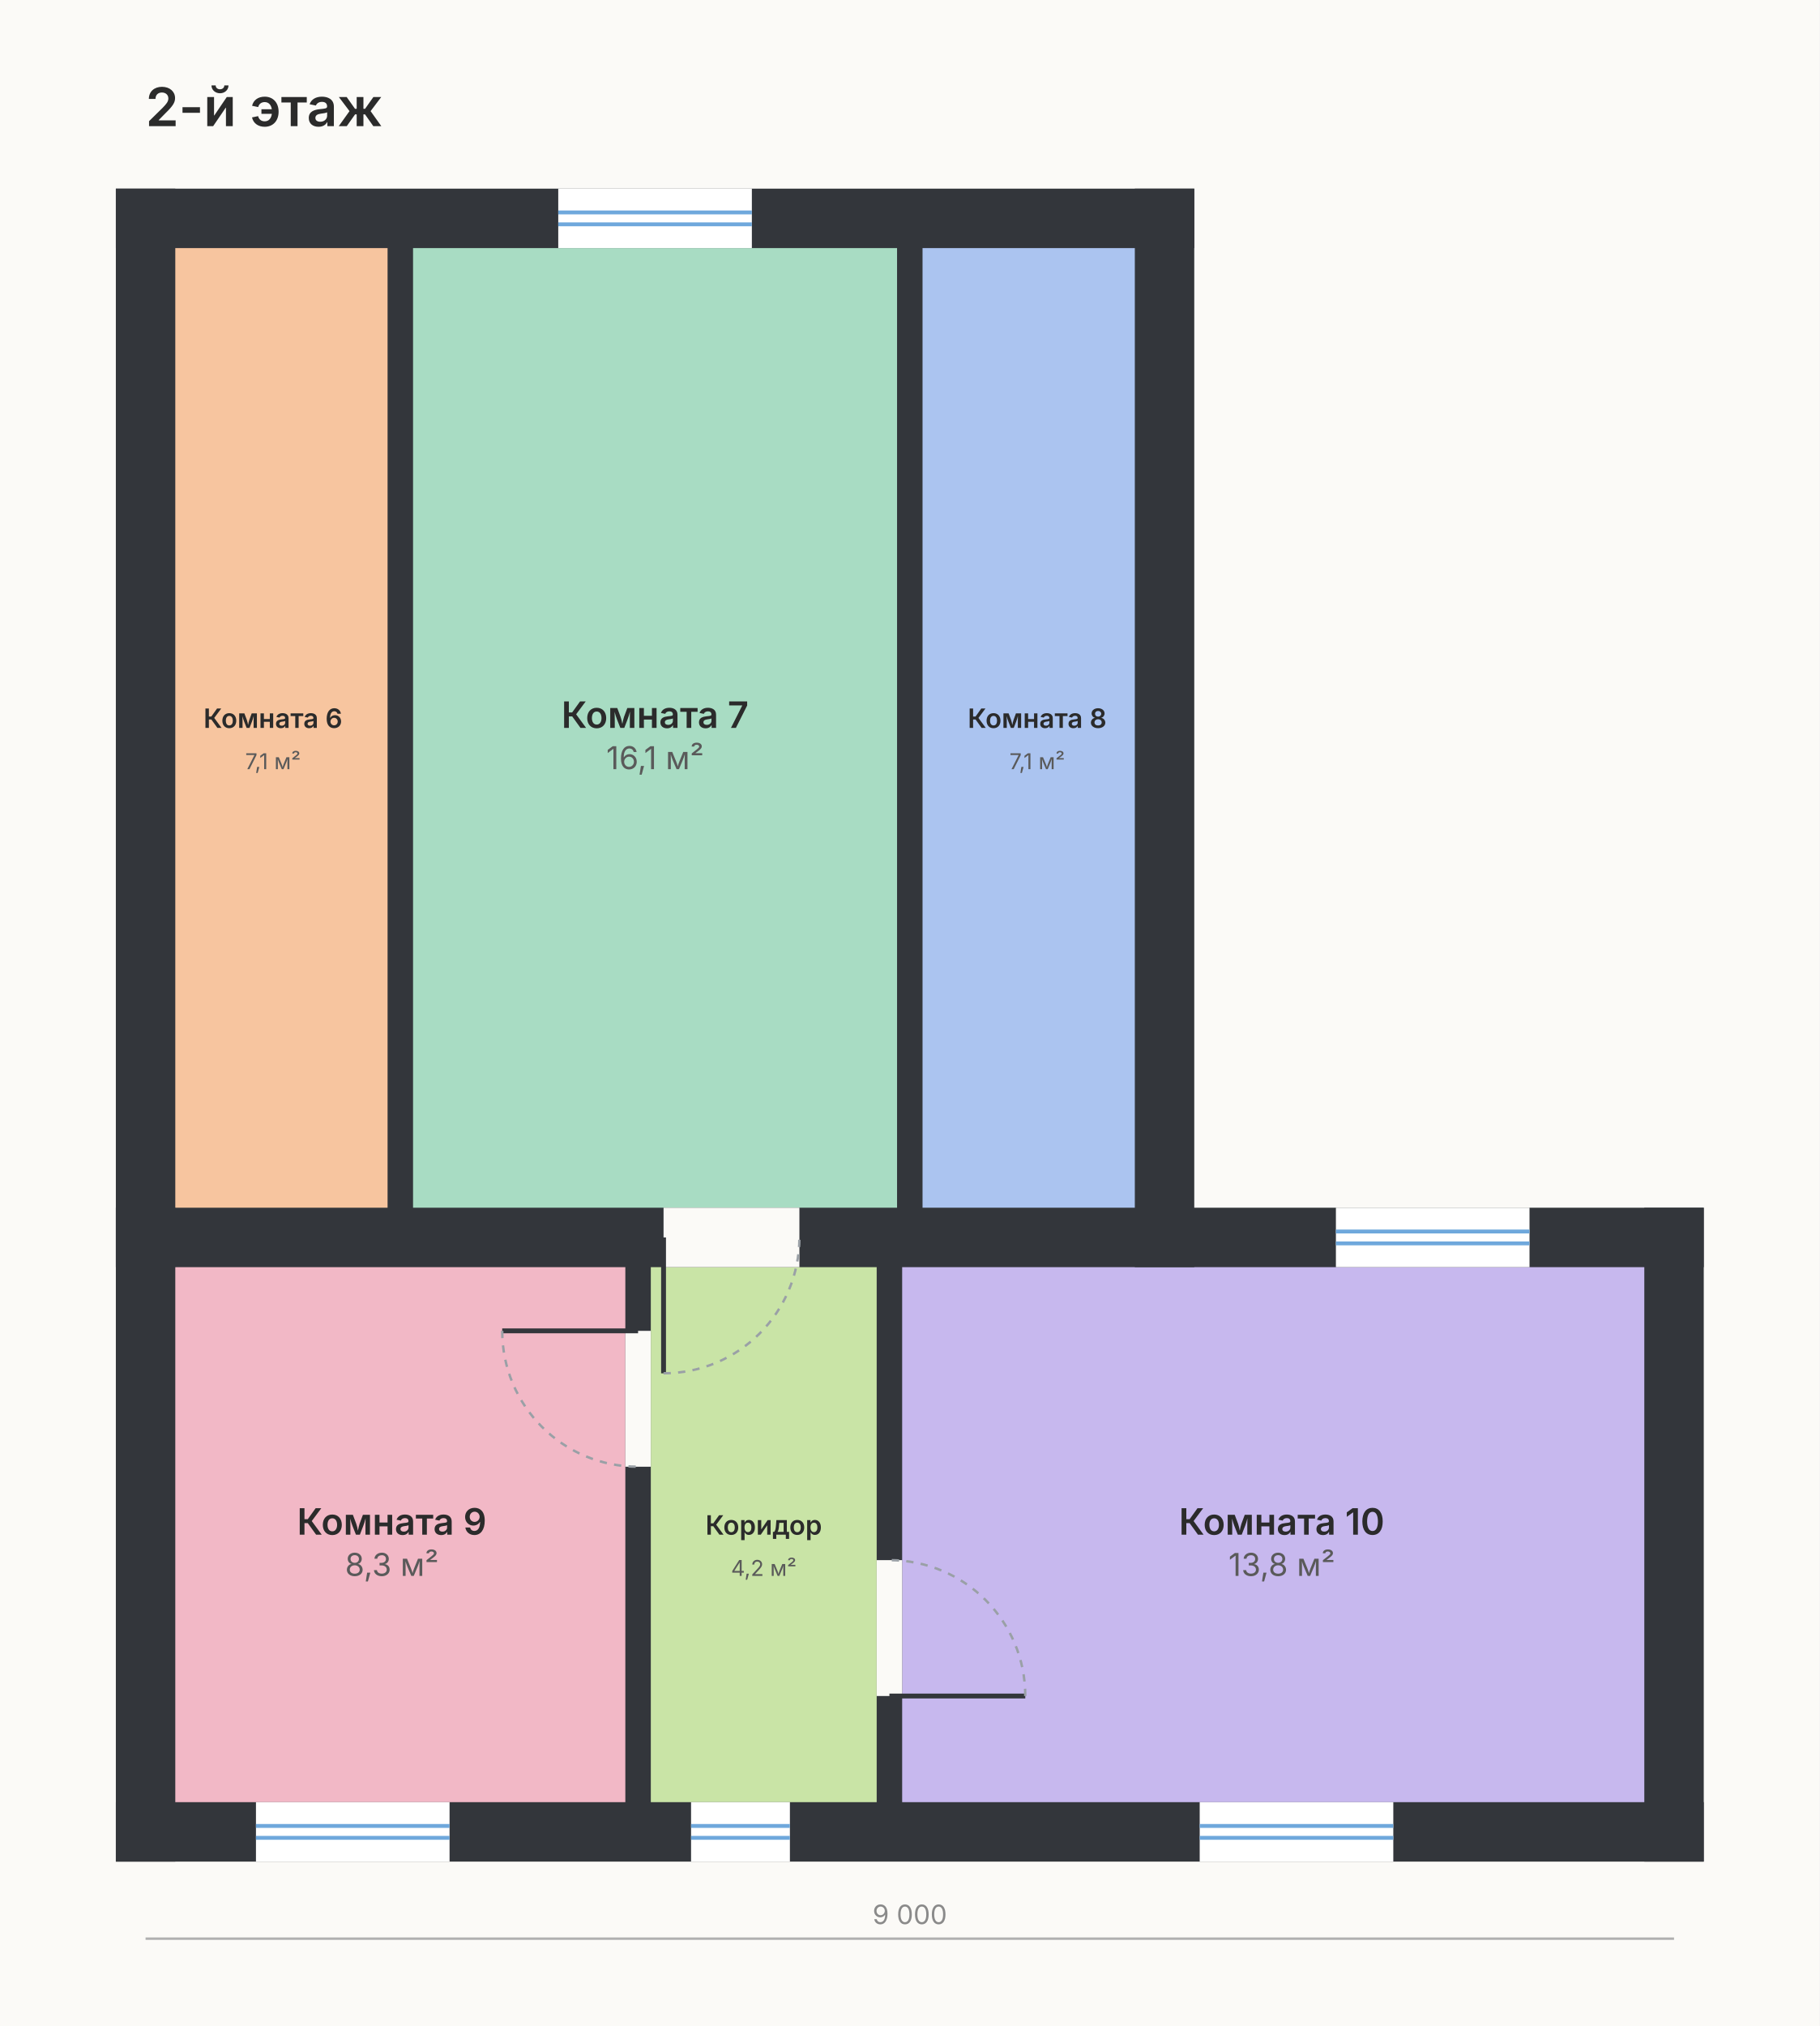
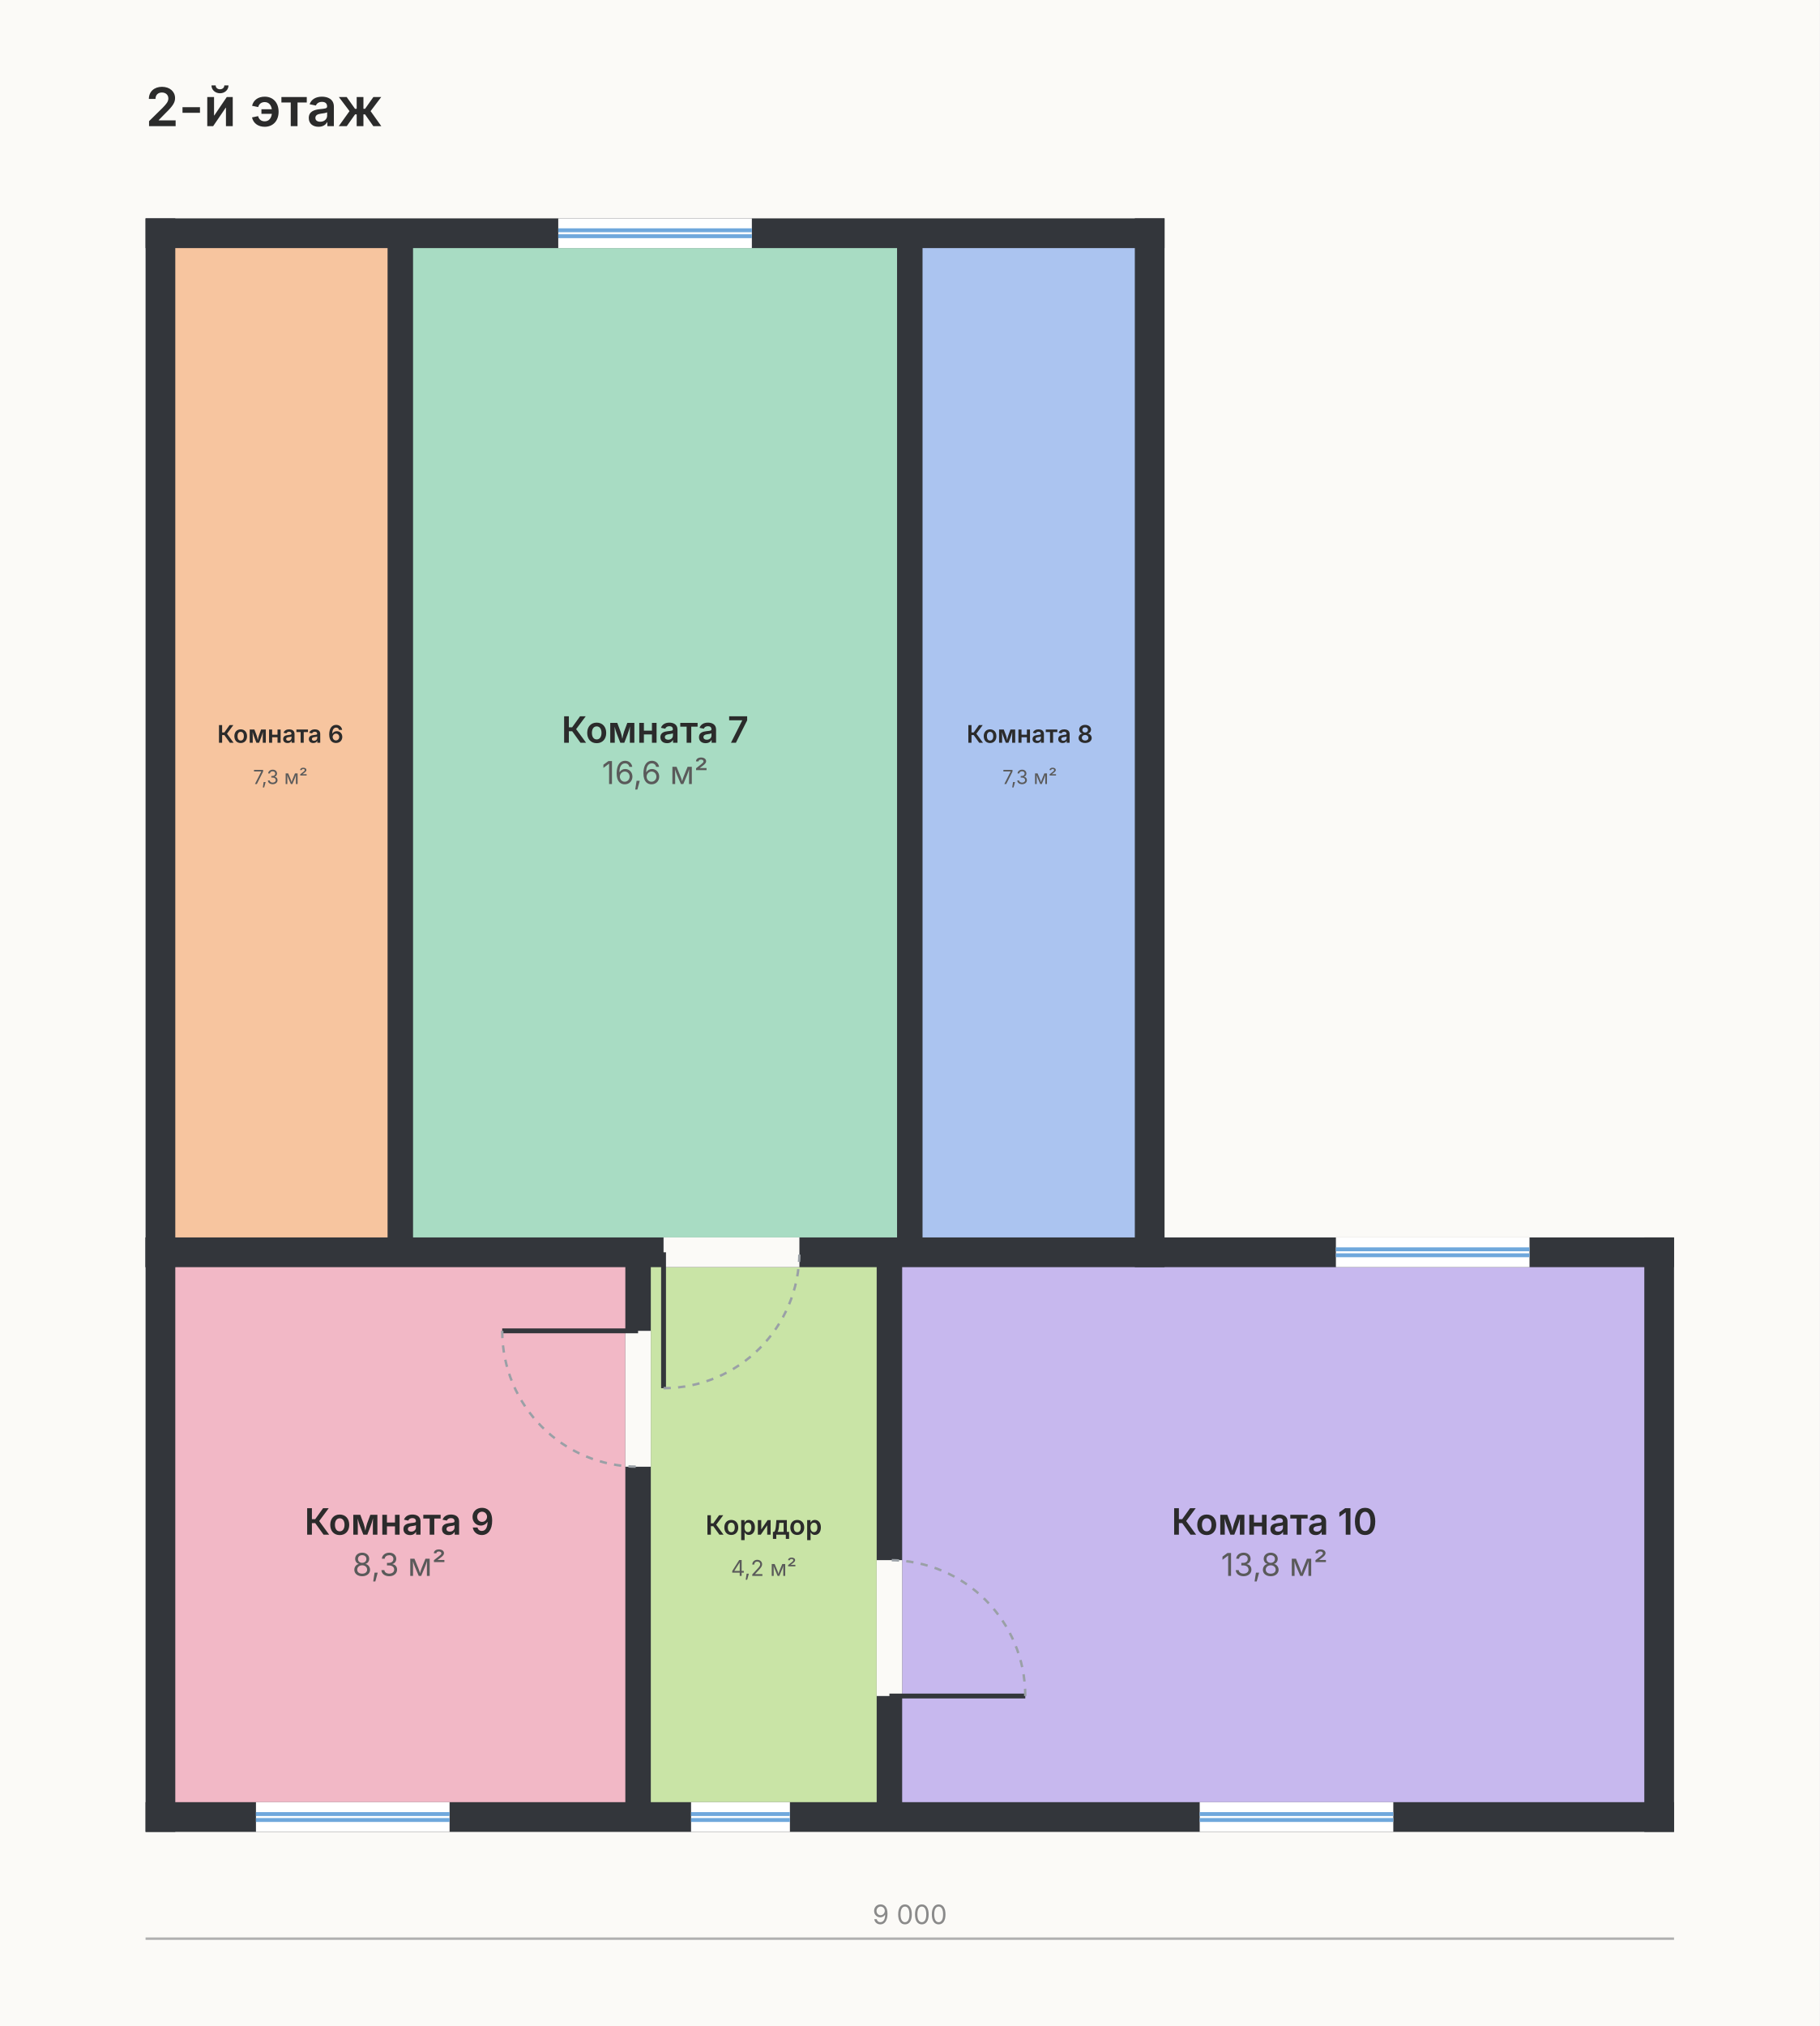
<svg xmlns="http://www.w3.org/2000/svg" width="750" height="835" viewBox="0 0 750 835" font-family="Inter, Roboto, DejaVu Sans, sans-serif">
  <rect width="750" height="835" fill="#FBFAF7" />
  <text x="60" y="52" font-size="22" font-weight="600" fill="#2B2B2B">2-й этаж</text>
-   <rect x="60.0" y="90.0" width="105" height="420" fill="#F7C59F" />
-   <rect x="165.0" y="90.0" width="210" height="420" fill="#A8DCC3" />
-   <rect x="375" y="90.0" width="105" height="420" fill="#ABC4F0" />
-   <rect x="60.0" y="510" width="203" height="245" fill="#F2B8C6" />
-   <rect x="263.0" y="510" width="103.6" height="245" fill="#C9E4A6" />
-   <rect x="366.6" y="510" width="323.4" height="245" fill="#C7B8EE" />
-   <rect x="47.75" y="77.75" width="444.5" height="24.5" fill="#33363B" />
-   <rect x="47.75" y="77.75" width="24.5" height="444.5" fill="#33363B" />
-   <rect x="467.75" y="77.75" width="24.5" height="444.5" fill="#33363B" />
-   <rect x="159.75" y="84.75" width="10.5" height="430.5" fill="#33363B" />
-   <rect x="369.75" y="84.75" width="10.5" height="430.5" fill="#33363B" />
-   <rect x="47.75" y="497.75" width="654.5" height="24.5" fill="#33363B" />
-   <rect x="47.75" y="497.75" width="24.5" height="269.5" fill="#33363B" />
-   <rect x="677.75" y="497.75" width="24.5" height="269.5" fill="#33363B" />
-   <rect x="47.75" y="742.75" width="654.5" height="24.5" fill="#33363B" />
-   <rect x="257.75" y="504.75" width="10.5" height="255.5" fill="#33363B" />
-   <rect x="361.35" y="504.75" width="10.5" height="255.5" fill="#33363B" />
-   <rect x="105.5" y="742.75" width="79.8" height="24.5" fill="#FFFFFF" />
-   <line x1="105.5" y1="752.55" x2="185.3" y2="752.55" stroke="#6FA8DC" stroke-width="1.6" />
-   <line x1="105.5" y1="757.45" x2="185.3" y2="757.45" stroke="#6FA8DC" stroke-width="1.6" />
-   <rect x="284.84" y="742.75" width="40.74" height="24.5" fill="#FFFFFF" />
-   <line x1="284.84" y1="752.55" x2="325.58" y2="752.55" stroke="#6FA8DC" stroke-width="1.6" />
-   <line x1="284.84" y1="757.45" x2="325.58" y2="757.45" stroke="#6FA8DC" stroke-width="1.6" />
-   <rect x="494.49" y="742.75" width="79.8" height="24.5" fill="#FFFFFF" />
-   <line x1="494.49" y1="752.55" x2="574.29" y2="752.55" stroke="#6FA8DC" stroke-width="1.6" />
-   <line x1="494.49" y1="757.45" x2="574.29" y2="757.45" stroke="#6FA8DC" stroke-width="1.6" />
-   <rect x="550.63" y="497.75" width="79.8" height="24.5" fill="#FFFFFF" />
-   <line x1="550.63" y1="507.55" x2="630.43" y2="507.55" stroke="#6FA8DC" stroke-width="1.6" />
-   <line x1="550.63" y1="512.45" x2="630.43" y2="512.45" stroke="#6FA8DC" stroke-width="1.6" />
-   <rect x="230.1" y="77.75" width="79.8" height="24.5" fill="#FFFFFF" />
-   <line x1="230.1" y1="87.55" x2="309.9" y2="87.55" stroke="#6FA8DC" stroke-width="1.6" />
-   <line x1="230.1" y1="92.45" x2="309.9" y2="92.45" stroke="#6FA8DC" stroke-width="1.6" />
-   <rect x="273.5" y="497.75" width="56" height="24.5" fill="#FBFAF7" />
-   <line x1="273.5" y1="510" x2="273.5" y2="566.0" stroke="#33363B" stroke-width="2" />
-   <path d="M 273.5 566.0 A 56 56 0 0 0 329.5 510" fill="none" stroke="#9AA0A6" stroke-width="1" stroke-dasharray="3 3" />
+   <rect x="66.125" y="96.125" width="98.875" height="420" fill="#F7C59F" />
+   <rect x="165.0" y="96.125" width="210" height="420" fill="#A8DCC3" />
+   <rect x="375" y="96.125" width="98.875" height="420" fill="#ABC4F0" />
+   <rect x="66.125" y="516.125" width="196.875" height="232.75" fill="#F2B8C6" />
+   <rect x="263.0" y="516.125" width="103.6" height="232.75" fill="#C9E4A6" />
+   <rect x="366.6" y="516.125" width="317.275" height="232.75" fill="#C7B8EE" />
+   <rect x="60.0" y="90.0" width="420" height="12.25" fill="#33363B" />
+   <rect x="60.0" y="90.0" width="12.25" height="432.25" fill="#33363B" />
+   <rect x="467.75" y="90.0" width="12.25" height="432.25" fill="#33363B" />
+   <rect x="159.75" y="90.875" width="10.5" height="430.5" fill="#33363B" />
+   <rect x="369.75" y="90.875" width="10.5" height="430.5" fill="#33363B" />
+   <rect x="60.0" y="510" width="630" height="12.25" fill="#33363B" />
+   <rect x="60.0" y="510" width="12.25" height="245" fill="#33363B" />
+   <rect x="677.75" y="510" width="12.25" height="245" fill="#33363B" />
+   <rect x="60.0" y="742.75" width="630" height="12.25" fill="#33363B" />
+   <rect x="257.75" y="510.875" width="10.5" height="243.25" fill="#33363B" />
+   <rect x="361.35" y="510.875" width="10.5" height="243.25" fill="#33363B" />
+   <rect x="105.5" y="742.75" width="79.8" height="12.25" fill="#FFFFFF" />
+   <line x1="105.5" y1="747.65" x2="185.3" y2="747.65" stroke="#6FA8DC" stroke-width="1.6" />
+   <line x1="105.5" y1="750.1" x2="185.3" y2="750.1" stroke="#6FA8DC" stroke-width="1.6" />
+   <rect x="284.84" y="742.75" width="40.74" height="12.25" fill="#FFFFFF" />
+   <line x1="284.84" y1="747.65" x2="325.58" y2="747.65" stroke="#6FA8DC" stroke-width="1.6" />
+   <line x1="284.84" y1="750.1" x2="325.58" y2="750.1" stroke="#6FA8DC" stroke-width="1.6" />
+   <rect x="494.49" y="742.75" width="79.8" height="12.25" fill="#FFFFFF" />
+   <line x1="494.49" y1="747.65" x2="574.29" y2="747.65" stroke="#6FA8DC" stroke-width="1.6" />
+   <line x1="494.49" y1="750.1" x2="574.29" y2="750.1" stroke="#6FA8DC" stroke-width="1.6" />
+   <rect x="550.63" y="510" width="79.8" height="12.25" fill="#FFFFFF" />
+   <line x1="550.63" y1="514.9" x2="630.43" y2="514.9" stroke="#6FA8DC" stroke-width="1.6" />
+   <line x1="550.63" y1="517.35" x2="630.43" y2="517.35" stroke="#6FA8DC" stroke-width="1.6" />
+   <rect x="230.1" y="90.0" width="79.8" height="12.25" fill="#FFFFFF" />
+   <line x1="230.1" y1="94.9" x2="309.9" y2="94.9" stroke="#6FA8DC" stroke-width="1.6" />
+   <line x1="230.1" y1="97.35" x2="309.9" y2="97.35" stroke="#6FA8DC" stroke-width="1.6" />
+   <rect x="273.5" y="510" width="56" height="12.25" fill="#FBFAF7" />
+   <line x1="273.5" y1="516.125" x2="273.5" y2="572.125" stroke="#33363B" stroke-width="2" />
+   <path d="M 273.5 572.125 A 56 56 0 0 0 329.5 516.125" fill="none" stroke="#9AA0A6" stroke-width="1" stroke-dasharray="3 3" />
  <rect x="257.75" y="548.5" width="10.5" height="56" fill="#FBFAF7" />
  <line x1="263.0" y1="548.5" x2="207.0" y2="548.5" stroke="#33363B" stroke-width="2" />
  <path d="M 207.0 548.5 A 56 56 0 0 0 263.0 604.5" fill="none" stroke="#9AA0A6" stroke-width="1" stroke-dasharray="3 3" />
  <rect x="361.35" y="643.0" width="10.5" height="56" fill="#FBFAF7" />
  <line x1="366.6" y1="699" x2="422.6" y2="699" stroke="#33363B" stroke-width="2" />
  <path d="M 422.6 699 A 56 56 0 0 0 366.6 643.0" fill="none" stroke="#9AA0A6" stroke-width="1" stroke-dasharray="3 3" />
-   <text x="112.5" y="300.0" text-anchor="middle" font-size="11" font-weight="600" fill="#2B2B2B">Комната 6</text>
-   <text x="112.5" y="317.0" text-anchor="middle" font-size="9" fill="#5A5A5A">7,1 м²</text>
-   <text x="270.0" y="300.0" text-anchor="middle" font-size="15" font-weight="600" fill="#2B2B2B">Комната 7</text>
-   <text x="270.0" y="317.0" text-anchor="middle" font-size="13" fill="#5A5A5A">16,1 м²</text>
-   <text x="427.5" y="300.0" text-anchor="middle" font-size="11" font-weight="600" fill="#2B2B2B">Комната 8</text>
-   <text x="427.5" y="317.0" text-anchor="middle" font-size="9" fill="#5A5A5A">7,1 м²</text>
-   <text x="161.5" y="632.5" text-anchor="middle" font-size="15" font-weight="600" fill="#2B2B2B">Комната 9</text>
-   <text x="161.5" y="649.5" text-anchor="middle" font-size="13" fill="#5A5A5A">8,3 м²</text>
+   <text x="115.562" y="306.125" text-anchor="middle" font-size="10" font-weight="600" fill="#2B2B2B">Комната 6</text>
+   <text x="115.562" y="323.125" text-anchor="middle" font-size="8" fill="#5A5A5A">7,3 м²</text>
+   <text x="270.0" y="306.125" text-anchor="middle" font-size="15" font-weight="600" fill="#2B2B2B">Комната 7</text>
+   <text x="270.0" y="323.125" text-anchor="middle" font-size="13" fill="#5A5A5A">16,6 м²</text>
+   <text x="424.438" y="306.125" text-anchor="middle" font-size="10" font-weight="600" fill="#2B2B2B">Комната 8</text>
+   <text x="424.438" y="323.125" text-anchor="middle" font-size="8" fill="#5A5A5A">7,3 м²</text>
+   <text x="164.562" y="632.5" text-anchor="middle" font-size="15" font-weight="600" fill="#2B2B2B">Комната 9</text>
+   <text x="164.562" y="649.5" text-anchor="middle" font-size="13" fill="#5A5A5A">8,3 м²</text>
  <text x="314.8" y="632.5" text-anchor="middle" font-size="11" font-weight="600" fill="#2B2B2B">Коридор</text>
  <text x="314.8" y="649.5" text-anchor="middle" font-size="9" fill="#5A5A5A">4,2 м²</text>
-   <text x="528.3" y="632.5" text-anchor="middle" font-size="15" font-weight="600" fill="#2B2B2B">Комната 10</text>
-   <text x="528.3" y="649.5" text-anchor="middle" font-size="13" fill="#5A5A5A">13,8 м²</text>
+   <text x="525.238" y="632.5" text-anchor="middle" font-size="15" font-weight="600" fill="#2B2B2B">Комната 10</text>
+   <text x="525.238" y="649.5" text-anchor="middle" font-size="13" fill="#5A5A5A">13,8 м²</text>
  <line x1="60.0" y1="799" x2="690" y2="799" stroke="#B0B0B0" />
  <text x="375" y="793" text-anchor="middle" font-size="11" fill="#8A8A8A">9 000</text>
</svg>
